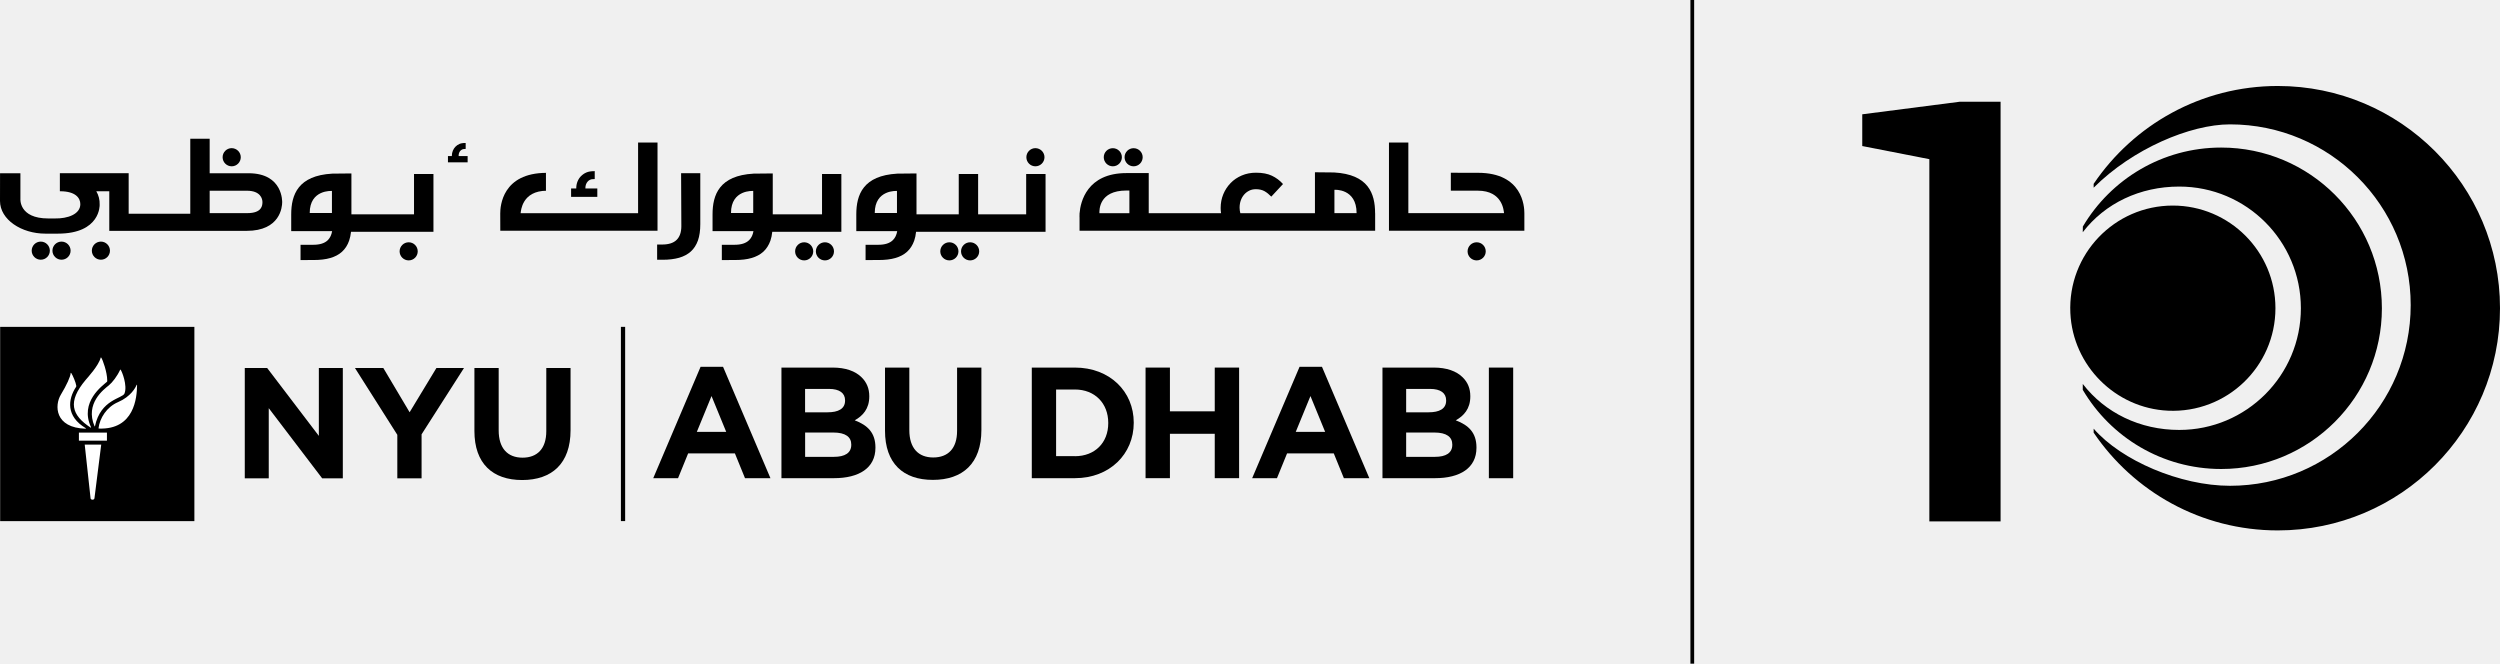
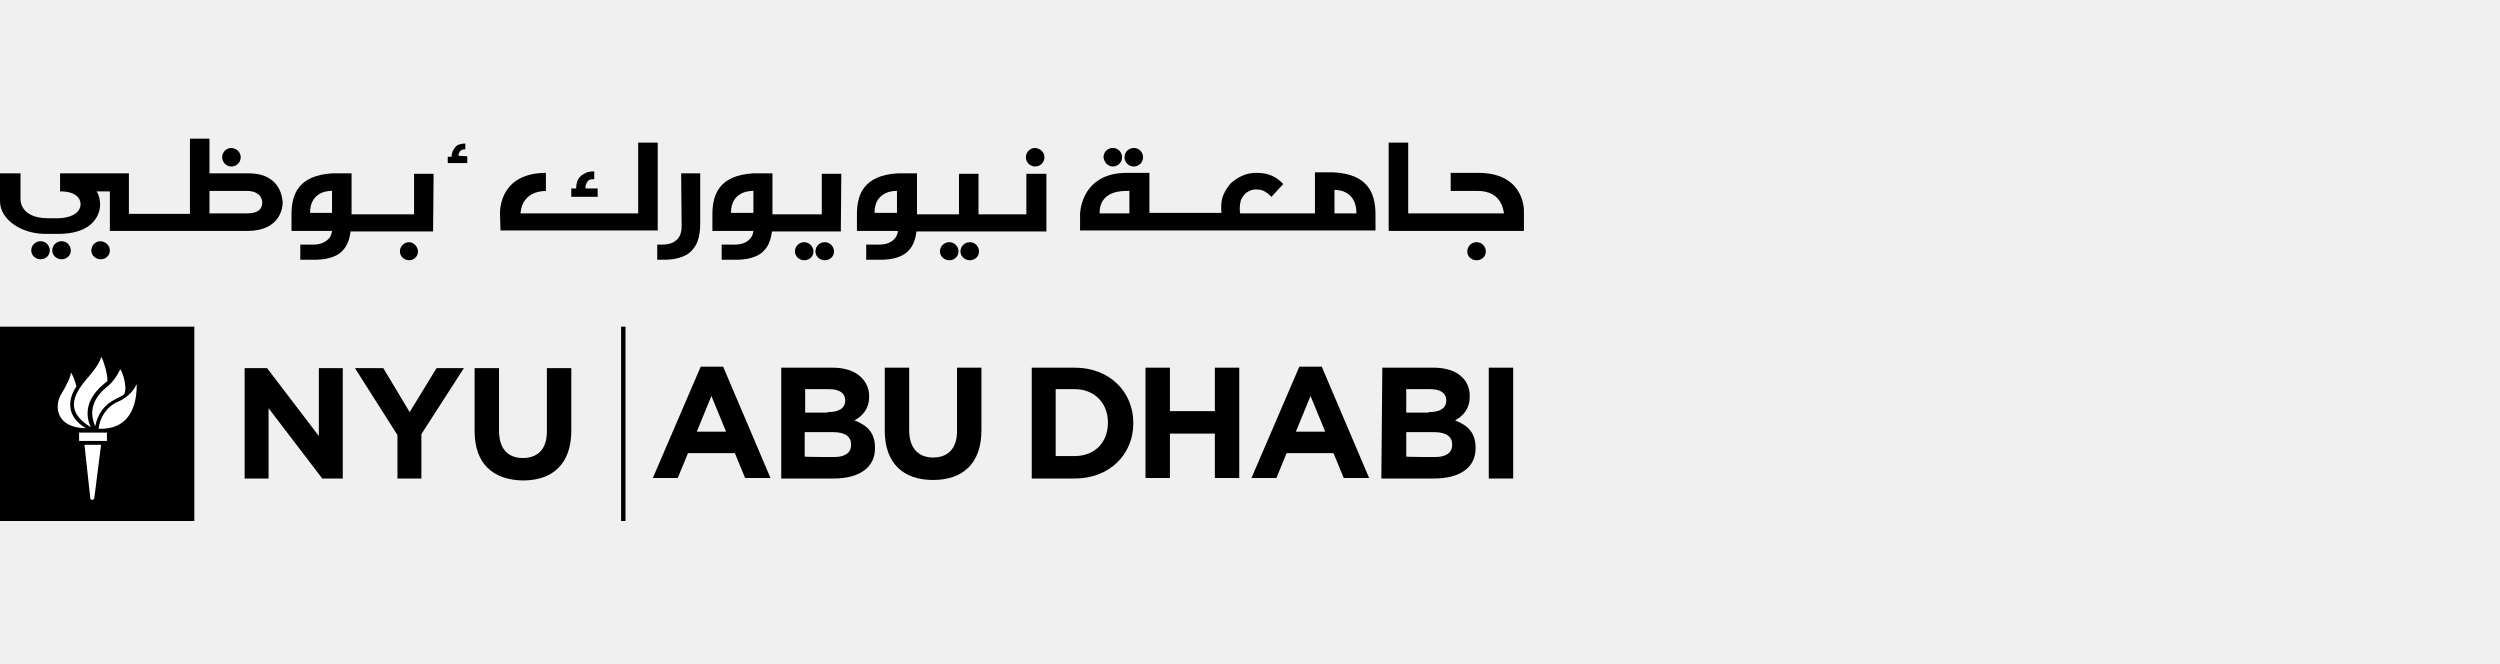
- <svg xmlns="http://www.w3.org/2000/svg" xmlns:xlink="http://www.w3.org/1999/xlink" version="1.1" id="Layer_1" x="0px" y="0px" viewBox="0 0 512 135.92" style="enable-background:new 0 0 512 135.92;" xml:space="preserve">
+ <svg xmlns="http://www.w3.org/2000/svg" xmlns:xlink="http://www.w3.org/1999/xlink" version="1.1" id="Layer_1" x="0px" y="0px" viewBox="0 0 512 135.9" style="enable-background:new 0 0 512 135.9;" xml:space="preserve">
  <style type="text/css">
	.st0{clip-path:url(#SVGID_2_);}
- 	.st1{clip-path:url(#SVGID_2_);fill:#FFFFFF;}
- 	.st2{clip-path:url(#SVGID_2_);fill:none;stroke:#000000;stroke-width:0.766;stroke-miterlimit:10;}
+ 	.st1{clip-path:url(#SVGID_4_);}
+ 	.st2{clip-path:url(#SVGID_6_);}
+ 	.st3{clip-path:url(#SVGID_8_);}
+ 	.st4{clip-path:url(#SVGID_10_);}
+ 	.st5{clip-path:url(#SVGID_12_);}
+ 	.st6{clip-path:url(#SVGID_14_);}
+ 	.st7{clip-path:url(#SVGID_16_);}
+ 	.st8{clip-path:url(#SVGID_18_);}
+ 	.st9{clip-path:url(#SVGID_20_);}
+ 	.st10{clip-path:url(#SVGID_22_);}
+ 	.st11{clip-path:url(#SVGID_24_);}
+ 	.st12{clip-path:url(#SVGID_26_);}
+ 	.st13{clip-path:url(#SVGID_28_);}
+ 	.st14{clip-path:url(#SVGID_30_);}
+ 	.st15{clip-path:url(#SVGID_32_);}
+ 	.st16{clip-path:url(#SVGID_34_);}
+ 	.st17{clip-path:url(#SVGID_36_);}
+ 	.st18{clip-path:url(#SVGID_38_);}
+ 	.st19{clip-path:url(#SVGID_40_);}
+ 	.st20{clip-path:url(#SVGID_42_);}
+ 	.st21{clip-path:url(#SVGID_44_);}
+ 	.st22{clip-path:url(#SVGID_46_);}
+ 	.st23{clip-path:url(#SVGID_48_);}
+ 	.st24{clip-path:url(#SVGID_50_);}
+ 	.st25{clip-path:url(#SVGID_52_);}
+ 	.st26{clip-path:url(#SVGID_54_);}
+ 	.st27{clip-path:url(#SVGID_56_);}
+ 	.st28{clip-path:url(#SVGID_58_);}
+ 	.st29{clip-path:url(#SVGID_60_);}
+ 	.st30{clip-path:url(#SVGID_62_);}
+ 	.st31{clip-path:url(#SVGID_64_);}
+ 	.st32{clip-path:url(#SVGID_66_);}
+ 	.st33{clip-path:url(#SVGID_68_);}
+ 	.st34{clip-path:url(#SVGID_70_);}
+ 	.st35{clip-path:url(#SVGID_72_);fill:#FFFFFF;}
+ 	.st36{clip-path:url(#SVGID_74_);}
+ 	.st37{fill:none;}
</style>
  <g>
-     <defs>
-       <rect id="SVGID_1_" width="512" height="135.92" />
-     </defs>
-     <clipPath id="SVGID_2_">
-       <use xlink:href="#SVGID_1_" style="overflow:visible;" />
-     </clipPath>
-     <path class="st0" d="M102.46,47.25h32.2V29.19h-3.98v14.47h-24.06c0-0.02,0-0.04,0.01-0.06c0.07-0.36,0.24-4.54,5.37-4.54h-0.19   v-3.67l0.13,0.01c-9.1,0-9.49,6.87-9.49,8.28L102.46,47.25z" />
-     <path class="st0" d="M139.49,35.47l0.05,10.85c0,1.23-0.32,2.17-0.97,2.81c-0.65,0.64-1.64,0.95-2.98,0.95h-1.01v3.12l1.12,0   c1.29,0,2.42-0.14,3.38-0.41c0.96-0.28,1.77-0.71,2.41-1.29c0.64-0.58,1.12-1.34,1.45-2.25c0.32-0.92,0.48-2.04,0.48-3.34V35.47   H139.49z" />
-     <path class="st0" d="M88.76,35.63h-3.97v8.27H71.97v-8.37h-0.02v-0.01l-3.9,0.04c-7,0.39-8.41,4.3-8.41,8.36v3.41h8.34h0.04   c-0.13,0.77-0.42,1.39-0.88,1.85c-0.65,0.64-1.64,0.95-2.98,0.95h-2.61v3.13l2.72-0.01c1.28,0,2.41-0.13,3.37-0.41   c0.97-0.28,1.77-0.7,2.41-1.29c0.64-0.59,1.13-1.34,1.45-2.26c0.19-0.54,0.31-1.15,0.39-1.82h16.88V35.63z M67.98,43.62h-4.55   c0-4.85,4.55-4.51,4.55-4.51V43.62z" />
-     <path class="st0" d="M172.32,35.63h-3.97v8.27h-10.09v-8.37h-0.02v-0.01l-3.9,0.04c-7.01,0.39-8.41,4.3-8.41,8.36v3.41h8.33h0.05   c-0.13,0.77-0.42,1.39-0.89,1.85c-0.65,0.64-1.64,0.95-2.98,0.95h-2.61v3.13l2.71-0.01c1.29,0,2.42-0.13,3.38-0.41   c0.96-0.28,1.76-0.7,2.41-1.29c0.64-0.59,1.12-1.34,1.45-2.26c0.19-0.54,0.31-1.15,0.38-1.82h14.15V35.63z M154.26,43.62h-4.55   c0-4.85,4.55-4.51,4.55-4.51V43.62z" />
-     <path class="st0" d="M210.16,35.63v8.27h-9.84v-8.27h-3.97v8.27h-8.65v-8.37h-0.02v-0.01l-3.9,0.04c-7.01,0.39-8.41,4.3-8.41,8.36   v3.41h8.33h0.05c-0.13,0.77-0.42,1.39-0.89,1.85c-0.65,0.64-1.64,0.95-2.98,0.95h-2.61v3.13l2.72-0.01c1.29,0,2.41-0.13,3.38-0.41   c0.96-0.28,1.77-0.7,2.41-1.29c0.64-0.59,1.12-1.34,1.45-2.26c0.19-0.54,0.31-1.15,0.38-1.82h10.86h1.85h13.81V35.63H210.16z    M183.7,43.62h-4.55c0-4.85,4.55-4.51,4.55-4.51V43.62z" />
-     <path class="st0" d="M50.9,35.48h-7.96v-7.07h-3.97v7.07v8.29H26.35v-8.3l-14.09,0v3.7h0.12c3.11,0.02,4.07,1.39,4.07,2.64   c0,2.07-2.61,2.98-5.2,2.93H9.88c-6.03,0-5.7-4-5.7-4v-5.25H0.01L0,41.15c0,3.84,4.41,6.7,9.28,6.7h2.58   c8.77,0,8.55-5.89,8.55-5.89c0.04-1.06-0.22-1.99-0.69-2.79h2.66v8.11l28.13,0c6.87,0,7.28-4.88,7.28-5.86   C57.78,41.42,58.05,35.48,50.9,35.48 M50.64,43.65h-7.7v-4.59h7.62c2.8,0,3.19,1.65,3.19,2.33C53.74,42.04,53.69,43.65,50.64,43.65   " />
-     <path class="st0" d="M49.31,32.2c0,1.02-0.83,1.86-1.86,1.86c-1.02,0-1.86-0.83-1.86-1.86c0-1.02,0.83-1.86,1.86-1.86   C48.48,30.35,49.31,31.18,49.31,32.2" />
-     <path class="st0" d="M213.91,32.2c0,1.02-0.83,1.86-1.86,1.86c-1.02,0-1.85-0.83-1.85-1.86c0-1.02,0.83-1.86,1.85-1.86   C213.08,30.35,213.91,31.18,213.91,32.2" />
-     <path class="st0" d="M22.52,51.34c0,1.02-0.83,1.85-1.85,1.85c-1.03,0-1.86-0.83-1.86-1.85c0-1.03,0.83-1.86,1.86-1.86   C21.69,49.48,22.52,50.32,22.52,51.34" />
-     <path class="st0" d="M85.55,51.48c0,1.02-0.83,1.85-1.85,1.85c-1.02,0-1.86-0.83-1.86-1.85c0-1.02,0.83-1.86,1.86-1.86   C84.72,49.62,85.55,50.45,85.55,51.48" />
-     <path class="st0" d="M10.21,51.34c0,1.02-0.83,1.85-1.86,1.85c-1.02,0-1.86-0.83-1.86-1.85c0-1.03,0.83-1.86,1.86-1.86   C9.38,49.48,10.21,50.32,10.21,51.34" />
-     <path class="st0" d="M14.46,51.34c0,1.02-0.83,1.85-1.86,1.85c-1.02,0-1.86-0.83-1.86-1.85c0-1.03,0.83-1.86,1.86-1.86   C13.63,49.48,14.46,50.32,14.46,51.34" />
-     <path class="st0" d="M166.55,51.48c0,1.02-0.83,1.85-1.85,1.85c-1.03,0-1.86-0.83-1.86-1.85c0-1.03,0.83-1.86,1.86-1.86   C165.72,49.62,166.55,50.45,166.55,51.48" />
-     <path class="st0" d="M170.8,51.48c0,1.02-0.83,1.85-1.85,1.85c-1.03,0-1.86-0.83-1.86-1.85c0-1.03,0.83-1.86,1.86-1.86   C169.97,49.62,170.8,50.45,170.8,51.48" />
-     <path class="st0" d="M196.29,51.48c0,1.02-0.83,1.85-1.86,1.85c-1.02,0-1.86-0.83-1.86-1.85c0-1.03,0.84-1.86,1.86-1.86   C195.46,49.62,196.29,50.45,196.29,51.48" />
-     <path class="st0" d="M200.54,51.48c0,1.02-0.83,1.85-1.86,1.85c-1.02,0-1.86-0.83-1.86-1.85c0-1.03,0.83-1.86,1.86-1.86   C199.71,49.62,200.54,50.45,200.54,51.48" />
-     <path class="st0" d="M93.93,31.87v-0.02c0-0.18,0.03-0.36,0.09-0.52c0.06-0.17,0.14-0.31,0.25-0.43c0.11-0.12,0.24-0.22,0.38-0.29   c0.14-0.07,0.3-0.1,0.72-0.11v-1.22c-0.62,0-0.96,0.07-1.27,0.2c-0.32,0.14-0.59,0.32-0.82,0.56c-0.23,0.24-0.41,0.51-0.54,0.83   c-0.13,0.32-0.2,0.65-0.2,1.01v0.02c0,0.02,0,0.04,0,0.06h-0.8v1.29h4.03v-1.29h-1.84C93.93,31.92,93.93,31.89,93.93,31.87" />
-     <path class="st0" d="M119.89,38.49v-0.02c0-0.25,0.04-0.48,0.12-0.7c0.08-0.22,0.19-0.41,0.33-0.57c0.14-0.17,0.32-0.3,0.51-0.39   c0.19-0.09,0.4-0.14,0.95-0.14v-1.62c-0.82,0.01-1.28,0.09-1.7,0.27c-0.43,0.18-0.79,0.43-1.1,0.74c-0.31,0.31-0.55,0.68-0.72,1.1   c-0.17,0.42-0.26,0.87-0.26,1.34v0.02c0,0.03,0,0.05,0,0.08h-1.06v1.72h5.37v-1.72h-2.44C119.9,38.56,119.89,38.52,119.89,38.49" />
-     <path class="st0" d="M302.7,35.39l-5.57-0.01v3.67h5.52c5.13,0,5.3,4.18,5.37,4.54c0,0.02,0,0.04,0.01,0.06h-19.6V29.19h-3.97   v18.06h27.73l0-3.58C312.2,42.27,311.81,35.39,302.7,35.39" />
-     <path class="st0" d="M302.42,49.62c-1.02,0-1.86,0.83-1.86,1.86c0,1.02,0.83,1.85,1.86,1.85c1.03,0,1.86-0.83,1.86-1.85   C304.28,50.45,303.45,49.62,302.42,49.62" />
-     <path class="st0" d="M227.91,34.06c1.02,0,1.85-0.83,1.85-1.86c0-1.02-0.83-1.85-1.85-1.85c-1.03,0-1.86,0.83-1.86,1.85   C226.05,33.23,226.89,34.06,227.91,34.06" />
-     <path class="st0" d="M232.16,34.06c1.02,0,1.86-0.83,1.86-1.86c0-1.02-0.83-1.85-1.86-1.85c-1.02,0-1.85,0.83-1.85,1.85   C230.31,33.23,231.14,34.06,232.16,34.06" />
-     <path class="st0" d="M273.22,35.32l-3.9-0.04v0.01h-0.02v8.37h-15.28c-0.09-0.35-0.15-0.71-0.15-1.1v-0.05c0-0.52,0.08-1,0.24-1.46   c0.16-0.45,0.39-0.85,0.69-1.2c0.3-0.34,0.65-0.61,1.06-0.81c0.4-0.2,0.85-0.29,1.35-0.29c0.7,0,1.29,0.14,1.77,0.41   c0.47,0.27,0.93,0.64,1.38,1.11l2.4-2.58c-0.65-0.73-1.41-1.29-2.27-1.7c-0.86-0.41-1.94-0.62-3.25-0.62   c-1.07,0-2.04,0.19-2.93,0.57c-0.88,0.38-1.65,0.89-2.28,1.55c-0.64,0.66-1.14,1.42-1.5,2.29c-0.36,0.88-0.54,1.81-0.54,2.79v0.05   c0,0.36,0.03,0.71,0.08,1.05h-14.81v-8.22h-4.58c-8.04,0-9.41,5.89-9.58,8.22h-0.01v0.18c-0.01,0.25-0.01,0.45-0.01,0.58v0.05h0.01   v2.78h60.54v-3.59h-0.01C281.62,39.61,280.22,35.71,273.22,35.32 M225.16,43.66c-0.01-0.57-0.16-4.64,5.53-4.64h0.61v4.64H225.16z    M273.29,43.65v-4.78c0,0,4.54-0.34,4.54,4.78H273.29z" />
-     <path class="st0" d="M143.48,75.12h4.6l9.71,22.82h-5.21l-2.07-5.08h-9.58l-2.07,5.08h-5.08L143.48,75.12z M148.73,88.45   l-3.01-7.34l-3.01,7.34H148.73z" />
-     <path class="st0" d="M160.04,75.28h10.51c2.59,0,4.63,0.71,5.92,2.01c1.04,1.03,1.56,2.3,1.56,3.85v0.06   c0,2.55-1.36,3.98-2.98,4.88c2.62,1,4.24,2.53,4.24,5.57v0.06c0,4.14-3.37,6.22-8.48,6.22h-10.77V75.28z M169.48,84.44   c2.2,0,3.59-0.71,3.59-2.39v-0.07c0-1.49-1.17-2.33-3.27-2.33h-4.92v4.79H169.48z M170.81,93.56c2.2,0,3.53-0.78,3.53-2.46v-0.06   c0-1.52-1.13-2.46-3.69-2.46h-5.76v4.98H170.81z" />
-     <path class="st0" d="M181.25,88.22V75.28h4.98v12.81c0,3.69,1.85,5.6,4.89,5.6c3.04,0,4.89-1.84,4.89-5.44V75.28h4.98v12.78   c0,6.86-3.85,10.22-9.93,10.22C184.97,98.29,181.25,94.89,181.25,88.22" />
-     <path class="st0" d="M211.31,75.28h8.84c7.12,0,12.04,4.89,12.04,11.26v0.06c0,6.38-4.92,11.33-12.04,11.33h-8.84V75.28z    M220.14,93.43c4.08,0,6.83-2.75,6.83-6.76v-0.07c0-4.01-2.75-6.83-6.83-6.83h-3.85v13.65H220.14z" />
-     <polygon class="st0" points="234.61,75.28 239.6,75.28 239.6,84.24 248.78,84.24 248.78,75.28 253.77,75.28 253.77,97.93    248.78,97.93 248.78,88.84 239.6,88.84 239.6,97.93 234.61,97.93  " />
-     <path class="st0" d="M266.15,75.12h4.59l9.7,22.82h-5.21l-2.07-5.08h-9.57l-2.07,5.08h-5.08L266.15,75.12z M271.39,88.45   l-3.01-7.34l-3.01,7.34H271.39z" />
-     <path class="st0" d="M283.13,75.28h10.52c2.59,0,4.63,0.71,5.92,2.01c1.04,1.03,1.55,2.3,1.55,3.85v0.06   c0,2.55-1.36,3.98-2.98,4.88c2.63,1,4.24,2.53,4.24,5.57v0.06c0,4.14-3.37,6.22-8.48,6.22h-10.77V75.28z M292.58,84.44   c2.2,0,3.59-0.71,3.59-2.39v-0.07c0-1.49-1.17-2.33-3.27-2.33h-4.92v4.79H292.58z M293.9,93.56c2.2,0,3.53-0.78,3.53-2.46v-0.06   c0-1.52-1.13-2.46-3.69-2.46h-5.76v4.98H293.9z" />
-     <rect x="304.92" y="75.28" class="st0" width="4.98" height="22.66" />
-     <rect x="127.16" y="66.94" class="st0" width="0.87" height="39.78" />
-     <polygon class="st0" points="50.13,75.36 54.71,75.36 65.3,89.27 65.3,75.36 70.21,75.36 70.21,97.96 65.98,97.96 55.04,83.59    55.04,97.96 50.13,97.96  " />
-     <polygon class="st0" points="81.37,89.05 72.69,75.36 78.5,75.36 83.89,84.43 89.38,75.36 95.03,75.36 86.34,88.95 86.34,97.96    81.37,97.96  " />
-     <path class="st0" d="M97.16,88.27V75.36h4.97v12.78c0,3.68,1.84,5.59,4.88,5.59c3.03,0,4.87-1.84,4.87-5.42V75.36h4.97v12.75   c0,6.84-3.84,10.2-9.91,10.2C100.87,98.31,97.16,94.92,97.16,88.27" />
-     <rect x="4.37" y="71.48" class="st1" width="27.51" height="33.89" />
-     <path class="st0" d="M39.81,106.73H0.03V66.94h39.78V106.73z M18.55,102.08c0.04,0.28,0.65,0.41,0.79,0l1.39-11.02h-3.38   L18.55,102.08z M21.9,88.59h-5.74v1.66h5.74V88.59z M20.25,87.77c7.28,0.26,7.79-6.37,7.82-8.86c0-0.14-0.07-0.15-0.1-0.06   c-0.21,0.52-1.16,2.37-3.79,3.5c-2.34,1-3.75,3.29-4,5.33C20.17,87.74,20.21,87.77,20.25,87.77 M19.45,87.29   c1.15-5.52,5.65-5.66,6.05-6.71c0.63-1.63-0.52-4.54-0.81-4.88c-0.03-0.04-0.07-0.01-0.08,0.02c-0.61,1.34-1.6,2.61-2.32,3.2   c-1.02,0.82-4.92,3.71-2.93,8.37C19.38,87.35,19.43,87.34,19.45,87.29 M18.65,87.51c-2.44-5.21,2.43-8.57,3.23-9.3   c0.11-0.1,0.08-0.19,0.08-0.31c0-1.64-0.93-4.29-1.24-4.67c-0.04-0.06-0.08-0.03-0.1,0.03c-0.42,1.62-2.64,4.03-3.08,4.55   c-3.76,4.48-2.9,7.2,1.03,9.77C18.62,87.61,18.68,87.57,18.65,87.51 M17.56,87.69c-4.08-2.43-3.67-5.9-1.98-8.46   c0.04-0.05,0.05-0.14,0.04-0.24c-0.07-0.61-0.73-2.15-1.01-2.56c-0.07-0.11-0.13-0.1-0.14-0.02c-0.02,0.69-0.81,2.44-2.02,4.44   c-1.29,2.14-1.29,6.77,5.1,6.95C17.61,87.79,17.62,87.73,17.56,87.69" />
-     <line class="st2" x1="346.58" y1="0" x2="346.58" y2="135.92" />
-     <path class="st0" d="M466.49,17.61c-15.7,0-29.53,7.95-37.71,20.04v0.79c7.99-7.99,19.81-12.97,27.92-12.97   c20.44,0,37.01,16.57,37.01,37.01c0,20.44-16.57,37.01-37.01,37.01c-10.18,0-22.24-5.16-27.92-11.7v0.82   c8.18,12.08,22.02,20.02,37.71,20.02c25.14,0,45.51-20.38,45.51-45.51S491.63,17.61,466.49,17.61" />
-     <path class="st0" d="M454.9,30.22c-12.06,0-22.6,6.49-28.33,16.17l-0.02,1.17c4.55-5.93,11.71-9.35,19.76-9.35   c13.76,0,24.91,11.16,24.91,24.92c0,13.76-11.15,24.92-24.91,24.92c-8.05,0-15.2-3.5-19.76-9.42v1.21   c5.72,9.7,16.27,16.21,28.35,16.21c18.17,0,32.91-14.73,32.91-32.9C487.81,44.95,473.07,30.22,454.9,30.22" />
-     <path class="st0" d="M466.01,63.12c0,11.93-9.95,21.54-22,20.99c-10.77-0.5-19.5-9.23-20-20c-0.56-12.06,9.05-22.01,20.99-22.01   C456.6,42.11,466.01,51.52,466.01,63.12" />
-     <polygon class="st0" points="381.39,29.91 381.39,23.41 401.4,20.83 409.72,20.83 409.72,106.78 395.13,106.78 395.13,32.6  " />
+     <g>
+       <defs>
+         <rect id="SVGID_1_" y="0" width="512" height="135.9" />
+       </defs>
+       <clipPath id="SVGID_2_">
+         <use xlink:href="#SVGID_1_" style="overflow:visible;" />
+       </clipPath>
+       <path class="st0" d="M102.5,47.2h32.2V29.2h-4v14.5h-24.1c0,0,0,0,0-0.1c0.1-0.4,0.2-4.5,5.4-4.5h-0.2v-3.7l0.1,0    c-9.1,0-9.5,6.9-9.5,8.3L102.5,47.2z" />
+     </g>
+     <g>
+       <defs>
+         <rect id="SVGID_3_" y="0" width="512" height="135.9" />
+       </defs>
+       <clipPath id="SVGID_4_">
+         <use xlink:href="#SVGID_3_" style="overflow:visible;" />
+       </clipPath>
+       <path class="st1" d="M139.5,35.5l0.1,10.8c0,1.2-0.3,2.2-1,2.8c-0.6,0.6-1.6,1-3,1h-1v3.1h1.1c1.3,0,2.4-0.1,3.4-0.4    c1-0.3,1.8-0.7,2.4-1.3s1.1-1.3,1.4-2.2c0.3-0.9,0.5-2,0.5-3.3V35.5H139.5z" />
+     </g>
+     <g>
+       <defs>
+         <rect id="SVGID_5_" y="0" width="512" height="135.9" />
+       </defs>
+       <clipPath id="SVGID_6_">
+         <use xlink:href="#SVGID_5_" style="overflow:visible;" />
+       </clipPath>
+       <path class="st2" d="M88.8,35.6h-4v8.3H72v-8.4h0v0l-3.9,0c-7,0.4-8.4,4.3-8.4,8.4v3.4H68h0c-0.1,0.8-0.4,1.4-0.9,1.8    c-0.7,0.6-1.6,1-3,1h-2.6v3.1l2.7,0c1.3,0,2.4-0.1,3.4-0.4c1-0.3,1.8-0.7,2.4-1.3c0.6-0.6,1.1-1.3,1.4-2.3    c0.2-0.5,0.3-1.2,0.4-1.8h16.9L88.8,35.6L88.8,35.6z M68,43.6h-4.5c0-4.8,4.5-4.5,4.5-4.5V43.6z" />
+     </g>
+     <g>
+       <defs>
+         <rect id="SVGID_7_" y="0" width="512" height="135.9" />
+       </defs>
+       <clipPath id="SVGID_8_">
+         <use xlink:href="#SVGID_7_" style="overflow:visible;" />
+       </clipPath>
+       <path class="st3" d="M172.3,35.6h-4v8.3h-10.1v-8.4h0v0l-3.9,0c-7,0.4-8.4,4.3-8.4,8.4v3.4h8.3h0.1c-0.1,0.8-0.4,1.4-0.9,1.8    c-0.6,0.6-1.6,1-3,1h-2.6v3.1l2.7,0c1.3,0,2.4-0.1,3.4-0.4s1.8-0.7,2.4-1.3c0.6-0.6,1.1-1.3,1.4-2.3c0.2-0.5,0.3-1.2,0.4-1.8h14.1    L172.3,35.6L172.3,35.6z M154.3,43.6h-4.6c0-4.8,4.6-4.5,4.6-4.5V43.6z" />
+     </g>
+     <g>
+       <defs>
+         <rect id="SVGID_9_" y="0" width="512" height="135.9" />
+       </defs>
+       <clipPath id="SVGID_10_">
+         <use xlink:href="#SVGID_9_" style="overflow:visible;" />
+       </clipPath>
+       <path class="st4" d="M210.2,35.6v8.3h-9.8v-8.3h-4v8.3h-8.6v-8.4h0v0l-3.9,0c-7,0.4-8.4,4.3-8.4,8.4v3.4h8.3h0.1    c-0.1,0.8-0.4,1.4-0.9,1.8c-0.6,0.6-1.6,1-3,1h-2.6v3.1l2.7,0c1.3,0,2.4-0.1,3.4-0.4c1-0.3,1.8-0.7,2.4-1.3s1.1-1.3,1.4-2.3    c0.2-0.5,0.3-1.2,0.4-1.8h10.9h1.9h13.8V35.6H210.2z M183.7,43.6h-4.6c0-4.8,4.6-4.5,4.6-4.5V43.6z" />
+     </g>
+     <g>
+       <defs>
+         <rect id="SVGID_11_" y="0" width="512" height="135.9" />
+       </defs>
+       <clipPath id="SVGID_12_">
+         <use xlink:href="#SVGID_11_" style="overflow:visible;" />
+       </clipPath>
+       <path class="st5" d="M50.9,35.5h-8v-7.1h-4v7.1v8.3H26.4v-8.3H12.3v3.7h0.1c3.1,0,4.1,1.4,4.1,2.6c0,2.1-2.6,3-5.2,2.9H9.9    c-6,0-5.7-4-5.7-4v-5.2H0l0,5.7c0,3.8,4.4,6.7,9.3,6.7h2.6c8.8,0,8.6-5.9,8.6-5.9c0-1.1-0.2-2-0.7-2.8h2.7v8.1h28.1    c6.9,0,7.3-4.9,7.3-5.9C57.8,41.4,58,35.5,50.9,35.5 M50.6,43.7h-7.7v-4.6h7.6c2.8,0,3.2,1.7,3.2,2.3C53.7,42,53.7,43.7,50.6,43.7    " />
+     </g>
+     <g>
+       <defs>
+         <rect id="SVGID_13_" y="0" width="512" height="135.9" />
+       </defs>
+       <clipPath id="SVGID_14_">
+         <use xlink:href="#SVGID_13_" style="overflow:visible;" />
+       </clipPath>
+       <path class="st6" d="M49.3,32.2c0,1-0.8,1.9-1.9,1.9c-1,0-1.9-0.8-1.9-1.9c0-1,0.8-1.9,1.9-1.9C48.5,30.4,49.3,31.2,49.3,32.2" />
+     </g>
+     <g>
+       <defs>
+         <rect id="SVGID_15_" y="0" width="512" height="135.9" />
+       </defs>
+       <clipPath id="SVGID_16_">
+         <use xlink:href="#SVGID_15_" style="overflow:visible;" />
+       </clipPath>
+       <path class="st7" d="M213.9,32.2c0,1-0.8,1.9-1.9,1.9c-1,0-1.9-0.8-1.9-1.9c0-1,0.8-1.9,1.9-1.9C213.1,30.4,213.9,31.2,213.9,32.2    " />
+     </g>
+     <g>
+       <defs>
+         <rect id="SVGID_17_" y="0" width="512" height="135.9" />
+       </defs>
+       <clipPath id="SVGID_18_">
+         <use xlink:href="#SVGID_17_" style="overflow:visible;" />
+       </clipPath>
+       <path class="st8" d="M22.5,51.3c0,1-0.8,1.8-1.9,1.8c-1,0-1.9-0.8-1.9-1.8c0-1,0.8-1.9,1.9-1.9C21.7,49.5,22.5,50.3,22.5,51.3" />
+     </g>
+     <g>
+       <defs>
+         <rect id="SVGID_19_" y="0" width="512" height="135.9" />
+       </defs>
+       <clipPath id="SVGID_20_">
+         <use xlink:href="#SVGID_19_" style="overflow:visible;" />
+       </clipPath>
+       <path class="st9" d="M85.6,51.5c0,1-0.8,1.8-1.8,1.8s-1.9-0.8-1.9-1.8c0-1,0.8-1.9,1.9-1.9C84.7,49.6,85.6,50.5,85.6,51.5" />
+     </g>
+     <g>
+       <defs>
+         <rect id="SVGID_21_" y="0" width="512" height="135.9" />
+       </defs>
+       <clipPath id="SVGID_22_">
+         <use xlink:href="#SVGID_21_" style="overflow:visible;" />
+       </clipPath>
+       <path class="st10" d="M10.2,51.3c0,1-0.8,1.8-1.9,1.8c-1,0-1.9-0.8-1.9-1.8c0-1,0.8-1.9,1.9-1.9S10.2,50.3,10.2,51.3" />
+     </g>
+     <g>
+       <defs>
+         <rect id="SVGID_23_" y="0" width="512" height="135.9" />
+       </defs>
+       <clipPath id="SVGID_24_">
+         <use xlink:href="#SVGID_23_" style="overflow:visible;" />
+       </clipPath>
+       <path class="st11" d="M14.5,51.3c0,1-0.8,1.8-1.9,1.8c-1,0-1.9-0.8-1.9-1.8c0-1,0.8-1.9,1.9-1.9S14.5,50.3,14.5,51.3" />
+     </g>
+     <g>
+       <defs>
+         <rect id="SVGID_25_" y="0" width="512" height="135.9" />
+       </defs>
+       <clipPath id="SVGID_26_">
+         <use xlink:href="#SVGID_25_" style="overflow:visible;" />
+       </clipPath>
+       <path class="st12" d="M166.6,51.5c0,1-0.8,1.8-1.9,1.8c-1,0-1.9-0.8-1.9-1.8c0-1,0.8-1.9,1.9-1.9    C165.7,49.6,166.6,50.5,166.6,51.5" />
+     </g>
+     <g>
+       <defs>
+         <rect id="SVGID_27_" y="0" width="512" height="135.9" />
+       </defs>
+       <clipPath id="SVGID_28_">
+         <use xlink:href="#SVGID_27_" style="overflow:visible;" />
+       </clipPath>
+       <path class="st13" d="M170.8,51.5c0,1-0.8,1.8-1.9,1.8c-1,0-1.9-0.8-1.9-1.8c0-1,0.8-1.9,1.9-1.9C170,49.6,170.8,50.5,170.8,51.5" />
+     </g>
+     <g>
+       <defs>
+         <rect id="SVGID_29_" y="0" width="512" height="135.9" />
+       </defs>
+       <clipPath id="SVGID_30_">
+         <use xlink:href="#SVGID_29_" style="overflow:visible;" />
+       </clipPath>
+       <path class="st14" d="M196.3,51.5c0,1-0.8,1.8-1.9,1.8c-1,0-1.9-0.8-1.9-1.8c0-1,0.8-1.9,1.9-1.9    C195.5,49.6,196.3,50.5,196.3,51.5" />
+     </g>
+     <g>
+       <defs>
+         <rect id="SVGID_31_" y="0" width="512" height="135.9" />
+       </defs>
+       <clipPath id="SVGID_32_">
+         <use xlink:href="#SVGID_31_" style="overflow:visible;" />
+       </clipPath>
+       <path class="st15" d="M200.5,51.5c0,1-0.8,1.8-1.9,1.8c-1,0-1.9-0.8-1.9-1.8c0-1,0.8-1.9,1.9-1.9    C199.7,49.6,200.5,50.5,200.5,51.5" />
+     </g>
+     <g>
+       <defs>
+         <rect id="SVGID_33_" y="0" width="512" height="135.9" />
+       </defs>
+       <clipPath id="SVGID_34_">
+         <use xlink:href="#SVGID_33_" style="overflow:visible;" />
+       </clipPath>
+       <path class="st16" d="M93.9,31.9L93.9,31.9c0-0.2,0-0.4,0.1-0.5c0.1-0.2,0.1-0.3,0.2-0.4s0.2-0.2,0.4-0.3c0.1-0.1,0.3-0.1,0.7-0.1    v-1.2c-0.6,0-1,0.1-1.3,0.2c-0.3,0.1-0.6,0.3-0.8,0.6s-0.4,0.5-0.5,0.8s-0.2,0.6-0.2,1v0c0,0,0,0,0,0.1h-0.8v1.3h4V32L93.9,31.9    C93.9,31.9,93.9,31.9,93.9,31.9" />
+     </g>
+     <g>
+       <defs>
+         <rect id="SVGID_35_" y="0" width="512" height="135.9" />
+       </defs>
+       <clipPath id="SVGID_36_">
+         <use xlink:href="#SVGID_35_" style="overflow:visible;" />
+       </clipPath>
+       <path class="st17" d="M119.9,38.5L119.9,38.5c0-0.3,0-0.5,0.1-0.7s0.2-0.4,0.3-0.6c0.1-0.2,0.3-0.3,0.5-0.4s0.4-0.1,0.9-0.1v-1.6    c-0.8,0-1.3,0.1-1.7,0.3c-0.4,0.2-0.8,0.4-1.1,0.7s-0.6,0.7-0.7,1.1S118,38,118,38.5v0c0,0,0,0,0,0.1H117v1.7h5.4v-1.7h-2.4    C119.9,38.6,119.9,38.5,119.9,38.5" />
+     </g>
+     <g>
+       <defs>
+         <rect id="SVGID_37_" y="0" width="512" height="135.9" />
+       </defs>
+       <clipPath id="SVGID_38_">
+         <use xlink:href="#SVGID_37_" style="overflow:visible;" />
+       </clipPath>
+       <path class="st18" d="M302.7,35.4l-5.6,0v3.7h5.5c5.1,0,5.3,4.2,5.4,4.5c0,0,0,0,0,0.1h-19.6V29.2h-4v18.1h27.7v-3.6    C312.2,42.3,311.8,35.4,302.7,35.4" />
+     </g>
+     <g>
+       <defs>
+         <rect id="SVGID_39_" y="0" width="512" height="135.9" />
+       </defs>
+       <clipPath id="SVGID_40_">
+         <use xlink:href="#SVGID_39_" style="overflow:visible;" />
+       </clipPath>
+       <path class="st19" d="M302.4,49.6c-1,0-1.9,0.8-1.9,1.9c0,1,0.8,1.8,1.9,1.8s1.9-0.8,1.9-1.8C304.3,50.5,303.5,49.6,302.4,49.6" />
+     </g>
+     <g>
+       <defs>
+         <rect id="SVGID_41_" y="0" width="512" height="135.9" />
+       </defs>
+       <clipPath id="SVGID_42_">
+         <use xlink:href="#SVGID_41_" style="overflow:visible;" />
+       </clipPath>
+       <path class="st20" d="M227.9,34.1c1,0,1.9-0.8,1.9-1.9c0-1-0.8-1.9-1.9-1.9c-1,0-1.9,0.8-1.9,1.9    C226.1,33.2,226.9,34.1,227.9,34.1" />
+     </g>
+     <g>
+       <defs>
+         <rect id="SVGID_43_" y="0" width="512" height="135.9" />
+       </defs>
+       <clipPath id="SVGID_44_">
+         <use xlink:href="#SVGID_43_" style="overflow:visible;" />
+       </clipPath>
+       <path class="st21" d="M232.2,34.1c1,0,1.9-0.8,1.9-1.9c0-1-0.8-1.9-1.9-1.9c-1,0-1.9,0.8-1.9,1.9    C230.3,33.2,231.1,34.1,232.2,34.1" />
+     </g>
+     <g>
+       <defs>
+         <rect id="SVGID_45_" y="0" width="512" height="135.9" />
+       </defs>
+       <clipPath id="SVGID_46_">
+         <use xlink:href="#SVGID_45_" style="overflow:visible;" />
+       </clipPath>
+       <path class="st22" d="M273.2,35.3l-3.9,0v0h0v8.4H254c-0.1-0.3-0.1-0.7-0.1-1.1v0c0-0.5,0.1-1,0.2-1.5c0.2-0.5,0.4-0.8,0.7-1.2    c0.3-0.3,0.6-0.6,1.1-0.8c0.4-0.2,0.8-0.3,1.3-0.3c0.7,0,1.3,0.1,1.8,0.4c0.5,0.3,0.9,0.6,1.4,1.1l2.4-2.6    c-0.6-0.7-1.4-1.3-2.3-1.7s-1.9-0.6-3.2-0.6c-1.1,0-2,0.2-2.9,0.6c-0.9,0.4-1.6,0.9-2.3,1.5c-0.6,0.7-1.1,1.4-1.5,2.3    c-0.4,0.9-0.5,1.8-0.5,2.8v0c0,0.4,0,0.7,0.1,1h-14.8v-8.2h-4.6c-8,0-9.4,5.9-9.6,8.2h0v0.2c0,0.2,0,0.5,0,0.6v0h0v2.8h60.5v-3.6    h0C281.6,39.6,280.2,35.7,273.2,35.3 M225.2,43.7c0-0.6-0.2-4.6,5.5-4.6h0.6v4.6H225.2z M273.3,43.7v-4.8c0,0,4.5-0.3,4.5,4.8    H273.3z" />
+     </g>
+     <g>
+       <defs>
+         <rect id="SVGID_47_" y="0" width="512" height="135.9" />
+       </defs>
+       <clipPath id="SVGID_48_">
+         <use xlink:href="#SVGID_47_" style="overflow:visible;" />
+       </clipPath>
+       <path class="st23" d="M143.5,75.1h4.6l9.7,22.8h-5.2l-2.1-5.1h-9.6l-2.1,5.1h-5.1L143.5,75.1z M148.7,88.4l-3-7.3l-3,7.3H148.7z" />
+     </g>
+     <g>
+       <defs>
+         <rect id="SVGID_49_" y="0" width="512" height="135.9" />
+       </defs>
+       <clipPath id="SVGID_50_">
+         <use xlink:href="#SVGID_49_" style="overflow:visible;" />
+       </clipPath>
+       <path class="st24" d="M160,75.3h10.5c2.6,0,4.6,0.7,5.9,2c1,1,1.6,2.3,1.6,3.8v0.1c0,2.6-1.4,4-3,4.9c2.6,1,4.2,2.5,4.2,5.6v0.1    c0,4.1-3.4,6.2-8.5,6.2H160V75.3z M169.5,84.4c2.2,0,3.6-0.7,3.6-2.4V82c0-1.5-1.2-2.3-3.3-2.3h-4.9v4.8H169.5z M170.8,93.6    c2.2,0,3.5-0.8,3.5-2.5V91c0-1.5-1.1-2.5-3.7-2.5h-5.8v5C164.9,93.6,170.8,93.6,170.8,93.6z" />
+     </g>
+     <g>
+       <defs>
+         <rect id="SVGID_51_" y="0" width="512" height="135.9" />
+       </defs>
+       <clipPath id="SVGID_52_">
+         <use xlink:href="#SVGID_51_" style="overflow:visible;" />
+       </clipPath>
+       <path class="st25" d="M181.2,88.2V75.3h5v12.8c0,3.7,1.9,5.6,4.9,5.6s4.9-1.8,4.9-5.4v-13h5v12.8c0,6.9-3.9,10.2-9.9,10.2    C185,98.3,181.2,94.9,181.2,88.2" />
+     </g>
+     <g>
+       <defs>
+         <rect id="SVGID_53_" y="0" width="512" height="135.9" />
+       </defs>
+       <clipPath id="SVGID_54_">
+         <use xlink:href="#SVGID_53_" style="overflow:visible;" />
+       </clipPath>
+       <path class="st26" d="M211.3,75.3h8.8c7.1,0,12,4.9,12,11.3v0.1c0,6.4-4.9,11.3-12,11.3h-8.8V75.3z M220.1,93.4    c4.1,0,6.8-2.8,6.8-6.8v-0.1c0-4-2.8-6.8-6.8-6.8h-3.9v13.7L220.1,93.4L220.1,93.4z" />
+     </g>
+     <g>
+       <defs>
+         <rect id="SVGID_55_" y="0" width="512" height="135.9" />
+       </defs>
+       <clipPath id="SVGID_56_">
+         <use xlink:href="#SVGID_55_" style="overflow:visible;" />
+       </clipPath>
+       <polygon class="st27" points="234.6,75.3 239.6,75.3 239.6,84.2 248.8,84.2 248.8,75.3 253.8,75.3 253.8,97.9 248.8,97.9     248.8,88.8 239.6,88.8 239.6,97.9 234.6,97.9   " />
+     </g>
+     <g>
+       <defs>
+         <rect id="SVGID_57_" y="0" width="512" height="135.9" />
+       </defs>
+       <clipPath id="SVGID_58_">
+         <use xlink:href="#SVGID_57_" style="overflow:visible;" />
+       </clipPath>
+       <path class="st28" d="M266.1,75.1h4.6l9.7,22.8h-5.2l-2.1-5.1h-9.6l-2.1,5.1h-5.1L266.1,75.1z M271.4,88.4l-3-7.3l-3,7.3H271.4z" />
+     </g>
+     <g>
+       <defs>
+         <rect id="SVGID_59_" y="0" width="512" height="135.9" />
+       </defs>
+       <clipPath id="SVGID_60_">
+         <use xlink:href="#SVGID_59_" style="overflow:visible;" />
+       </clipPath>
+       <path class="st29" d="M283.1,75.3h10.5c2.6,0,4.6,0.7,5.9,2c1,1,1.5,2.3,1.5,3.8v0.1c0,2.6-1.4,4-3,4.9c2.6,1,4.2,2.5,4.2,5.6v0.1    c0,4.1-3.4,6.2-8.5,6.2h-10.8L283.1,75.3L283.1,75.3z M292.6,84.4c2.2,0,3.6-0.7,3.6-2.4V82c0-1.5-1.2-2.3-3.3-2.3H288v4.8H292.6z     M293.9,93.6c2.2,0,3.5-0.8,3.5-2.5V91c0-1.5-1.1-2.5-3.7-2.5H288v5C288,93.6,293.9,93.6,293.9,93.6z" />
+     </g>
+     <g>
+       <defs>
+         <rect id="SVGID_61_" y="0" width="512" height="135.9" />
+       </defs>
+       <clipPath id="SVGID_62_">
+         <use xlink:href="#SVGID_61_" style="overflow:visible;" />
+       </clipPath>
+       <rect x="304.9" y="75.3" class="st30" width="5" height="22.7" />
+     </g>
+     <g>
+       <defs>
+         <rect id="SVGID_63_" y="0" width="512" height="135.9" />
+       </defs>
+       <clipPath id="SVGID_64_">
+         <use xlink:href="#SVGID_63_" style="overflow:visible;" />
+       </clipPath>
+       <rect x="127.2" y="66.9" class="st31" width="0.9" height="39.8" />
+     </g>
+     <g>
+       <defs>
+         <rect id="SVGID_65_" y="0" width="512" height="135.9" />
+       </defs>
+       <clipPath id="SVGID_66_">
+         <use xlink:href="#SVGID_65_" style="overflow:visible;" />
+       </clipPath>
+       <polygon class="st32" points="50.1,75.4 54.7,75.4 65.3,89.3 65.3,75.4 70.2,75.4 70.2,98 66,98 55,83.6 55,98 50.1,98   " />
+     </g>
+     <g>
+       <defs>
+         <rect id="SVGID_67_" y="0" width="512" height="135.9" />
+       </defs>
+       <clipPath id="SVGID_68_">
+         <use xlink:href="#SVGID_67_" style="overflow:visible;" />
+       </clipPath>
+       <polygon class="st33" points="81.4,89.1 72.7,75.4 78.5,75.4 83.9,84.4 89.4,75.4 95,75.4 86.3,88.9 86.3,98 81.4,98   " />
+     </g>
+     <g>
+       <defs>
+         <rect id="SVGID_69_" y="0" width="512" height="135.9" />
+       </defs>
+       <clipPath id="SVGID_70_">
+         <use xlink:href="#SVGID_69_" style="overflow:visible;" />
+       </clipPath>
+       <path class="st34" d="M97.2,88.3V75.4h5v12.8c0,3.7,1.8,5.6,4.9,5.6c3,0,4.9-1.8,4.9-5.4V75.4h5v12.8c0,6.8-3.8,10.2-9.9,10.2    C100.9,98.3,97.2,94.9,97.2,88.3" />
+     </g>
+     <g>
+       <defs>
+         <rect id="SVGID_71_" y="0" width="512" height="135.9" />
+       </defs>
+       <clipPath id="SVGID_72_">
+         <use xlink:href="#SVGID_71_" style="overflow:visible;" />
+       </clipPath>
+       <rect x="4.4" y="71.5" class="st35" width="27.5" height="33.9" />
+     </g>
+     <g>
+       <defs>
+         <rect id="SVGID_73_" y="0" width="512" height="135.9" />
+       </defs>
+       <clipPath id="SVGID_74_">
+         <use xlink:href="#SVGID_73_" style="overflow:visible;" />
+       </clipPath>
+       <path class="st36" d="M39.8,106.7H0V66.9h39.8C39.8,66.9,39.8,106.7,39.8,106.7z M18.5,102.1c0,0.3,0.6,0.4,0.8,0l1.4-11h-3.4    L18.5,102.1z M21.9,88.6h-5.7v1.7h5.7V88.6z M20.2,87.8c7.3,0.3,7.8-6.4,7.8-8.9c0-0.1-0.1-0.2-0.1-0.1c-0.2,0.5-1.2,2.4-3.8,3.5    C21.8,83.3,20.4,85.6,20.2,87.8C20.2,87.7,20.2,87.8,20.2,87.8 M19.5,87.3c1.1-5.5,5.6-5.7,6-6.7c0.6-1.6-0.5-4.5-0.8-4.9    c0,0-0.1,0-0.1,0c-0.6,1.3-1.6,2.6-2.3,3.2C21.3,79.7,17.4,82.6,19.5,87.3C19.4,87.3,19.4,87.3,19.5,87.3 M18.6,87.5    c-2.4-5.2,2.4-8.6,3.2-9.3C22,78.1,22,78,22,77.9c0-1.6-0.9-4.3-1.2-4.7c0-0.1-0.1,0-0.1,0c-0.4,1.6-2.6,4-3.1,4.6    C13.8,82.3,14.6,85,18.6,87.5C18.6,87.6,18.7,87.6,18.6,87.5 M17.6,87.7c-4.1-2.4-3.7-5.9-2-8.5c0-0.1,0.1-0.1,0-0.2    c-0.1-0.6-0.7-2.2-1-2.6c-0.1-0.1-0.1-0.1-0.1,0c0,0.7-0.8,2.4-2,4.4c-1.3,2.1-1.3,6.8,5.1,6.9C17.6,87.8,17.6,87.7,17.6,87.7" />
+     </g>
+     <g>
+       <defs>
+         <rect id="SVGID_75_" y="0" width="512" height="135.9" />
+       </defs>
+       <clipPath id="SVGID_76_">
+         <use xlink:href="#SVGID_75_" style="overflow:visible;" />
+       </clipPath>
+     </g>
+     <rect y="0" class="st37" width="512" height="135.9" />
+     <rect y="0" class="st37" width="512" height="135.9" />
+     <g>
+       <defs>
+         <rect id="SVGID_77_" y="0" width="512" height="135.9" />
+       </defs>
+       <clipPath id="SVGID_78_">
+         <use xlink:href="#SVGID_77_" style="overflow:visible;" />
+       </clipPath>
+     </g>
  </g>
</svg>
